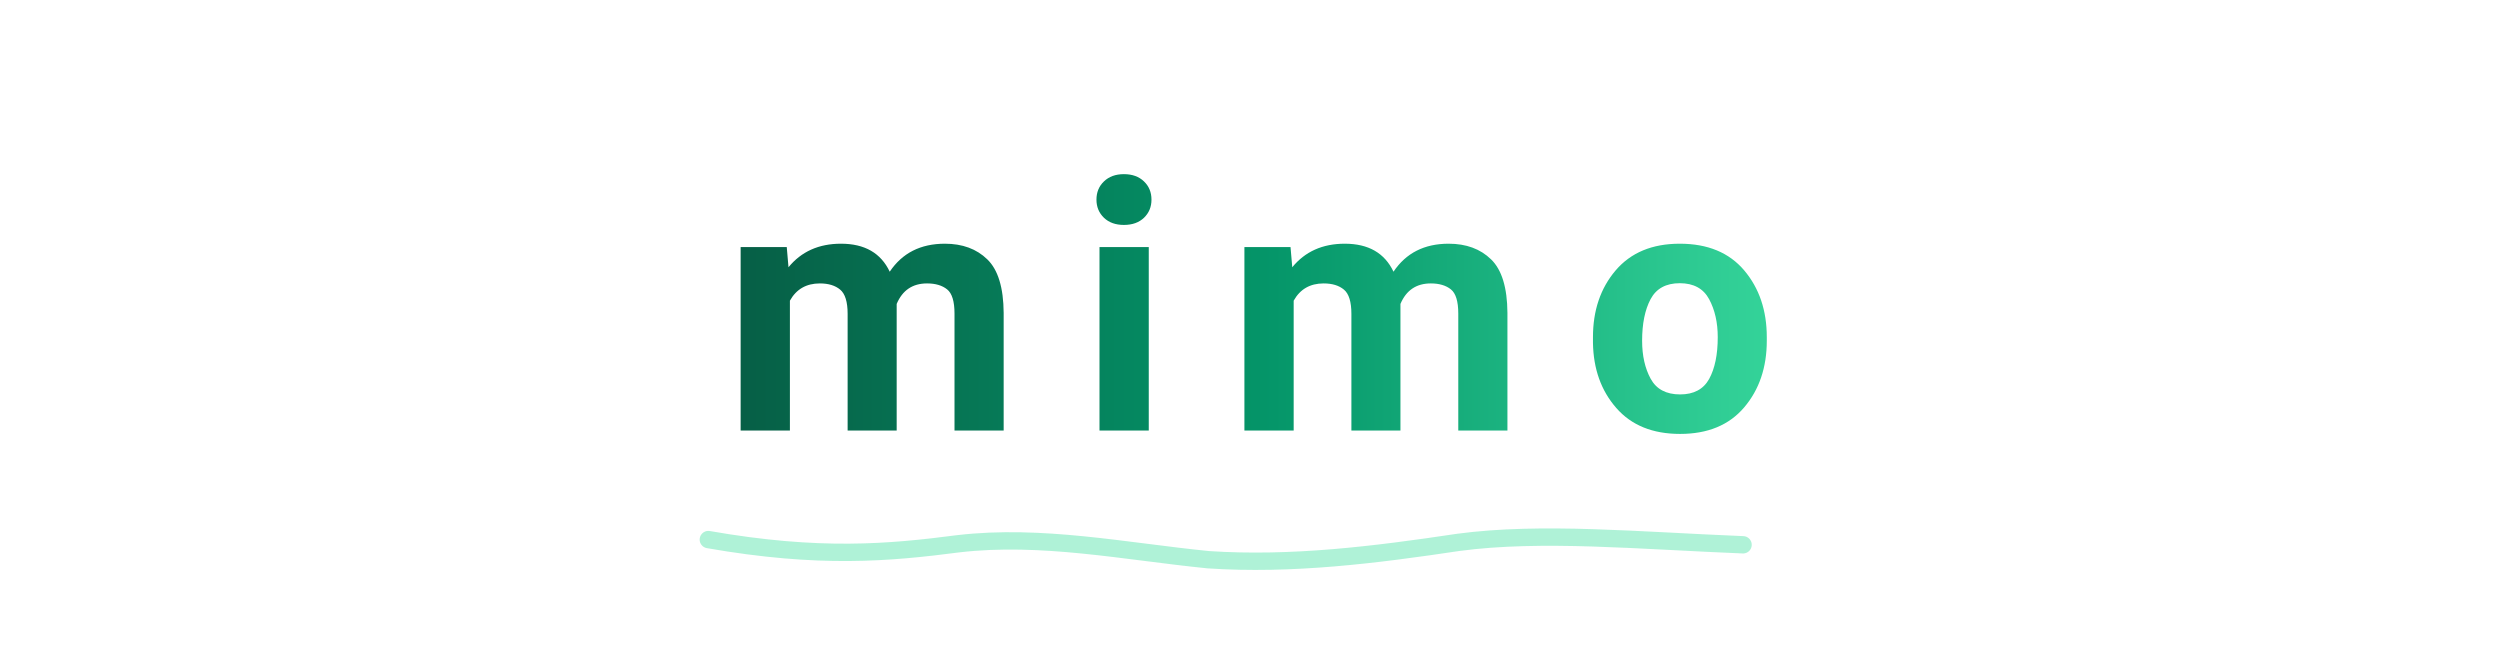
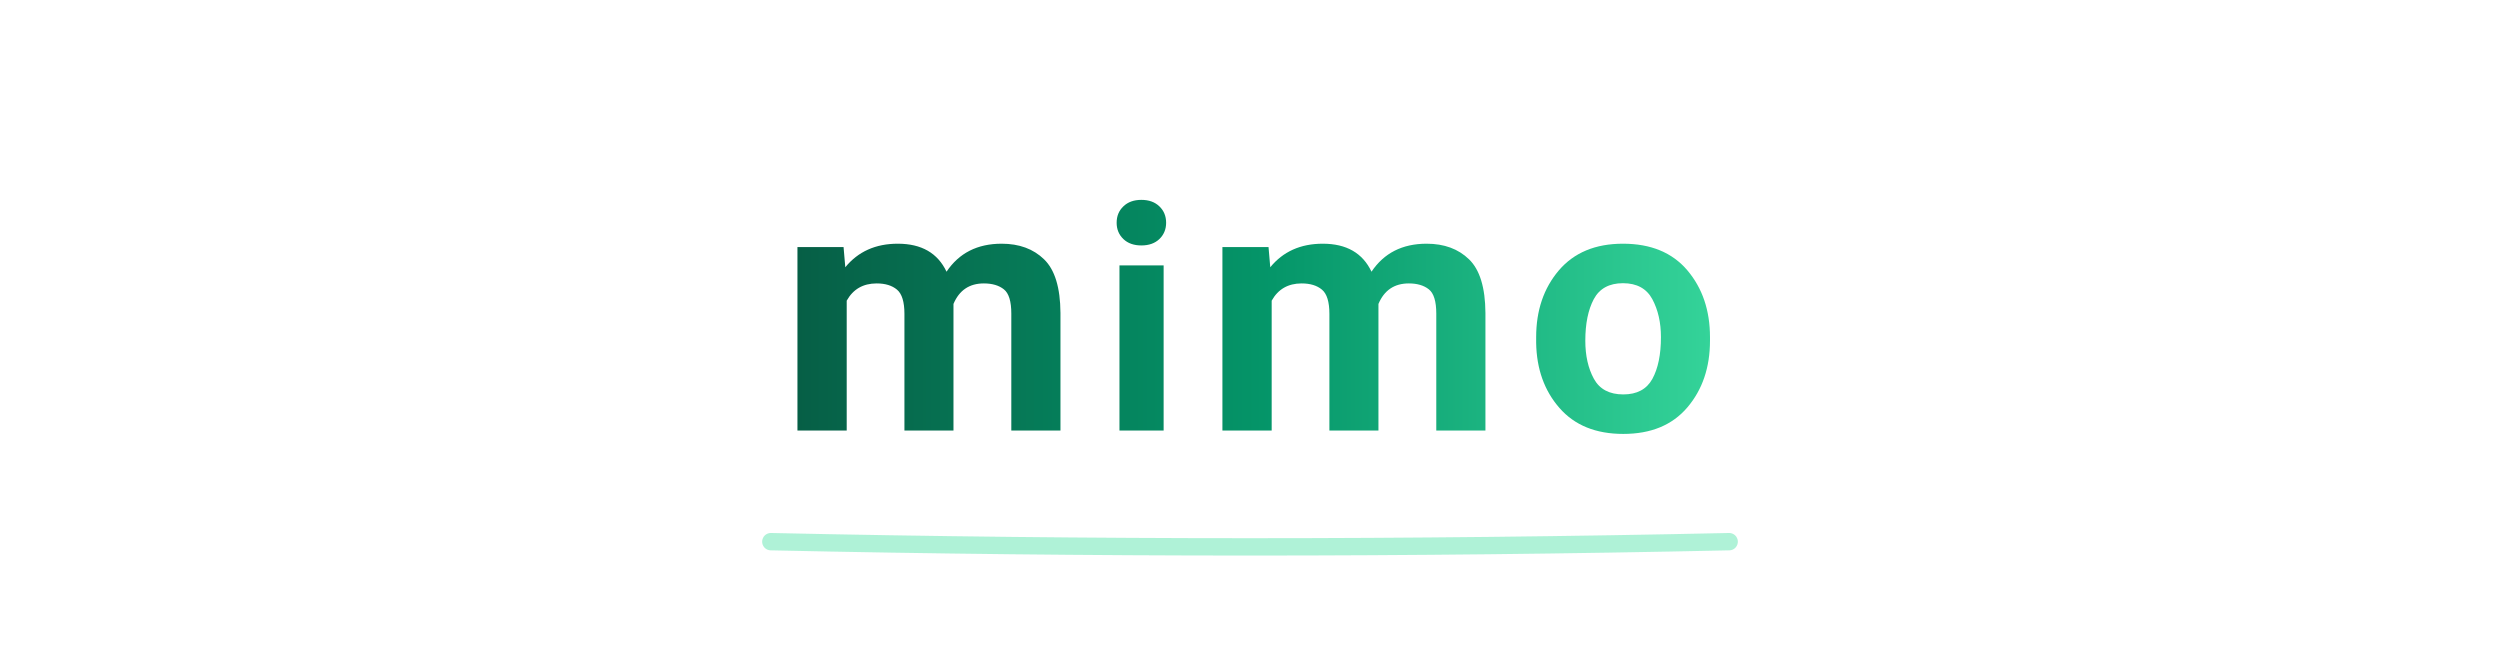
<svg xmlns="http://www.w3.org/2000/svg" viewBox="0 0 360 96" fill="none" role="img" aria-label="mimo">
  <defs>
    <linearGradient id="mwm" x1="0" y1="0" x2="1" y2="0">
      <stop offset="0%" stop-color="#065f46" />
      <stop offset="52%" stop-color="#059669" />
      <stop offset="100%" stop-color="#34d399" />
    </linearGradient>
  </defs>
-   <text x="180" y="62" text-anchor="middle" fill="url(#mwm)" font-family="ui-sans-serif, -apple-system, BlinkMacSystemFont, 'Segoe UI', Roboto, Helvetica, Arial, sans-serif" font-size="50" font-weight="600" letter-spacing="8">
-     mimo
+   <text x="180" y="62" text-anchor="middle" fill="url(#mwm)" font-family="ui-sans-serif, -apple-system, BlinkMacSystemFont, 'Segoe UI', Roboto, Helvetica, Arial, sans-serif" font-weight="600" letter-spacing="8">
+     <tspan font-size="50">m</tspan>
+     <tspan font-size="45">i</tspan>
+     <tspan font-size="50">m</tspan>
+     <tspan font-size="50">o</tspan>
  </text>
-   <path d="M 102 77.7 C 118 80.5 128 79.6 138 78.3 C 150 76.9 162 79.4 174 80.6 C 186 81.4 198 79.9 210 78.1 C 222 76.5 236 77.85 251 78.45" stroke="#6ee7b7" stroke-width="2.5" stroke-linecap="round" stroke-linejoin="round" fill="none" opacity="0.55" />
+   <path d="M 111 78 Q 180 79.5 249 78" stroke="#6ee7b7" stroke-width="2.5" stroke-linecap="round" fill="none" opacity="0.55" />
</svg>
